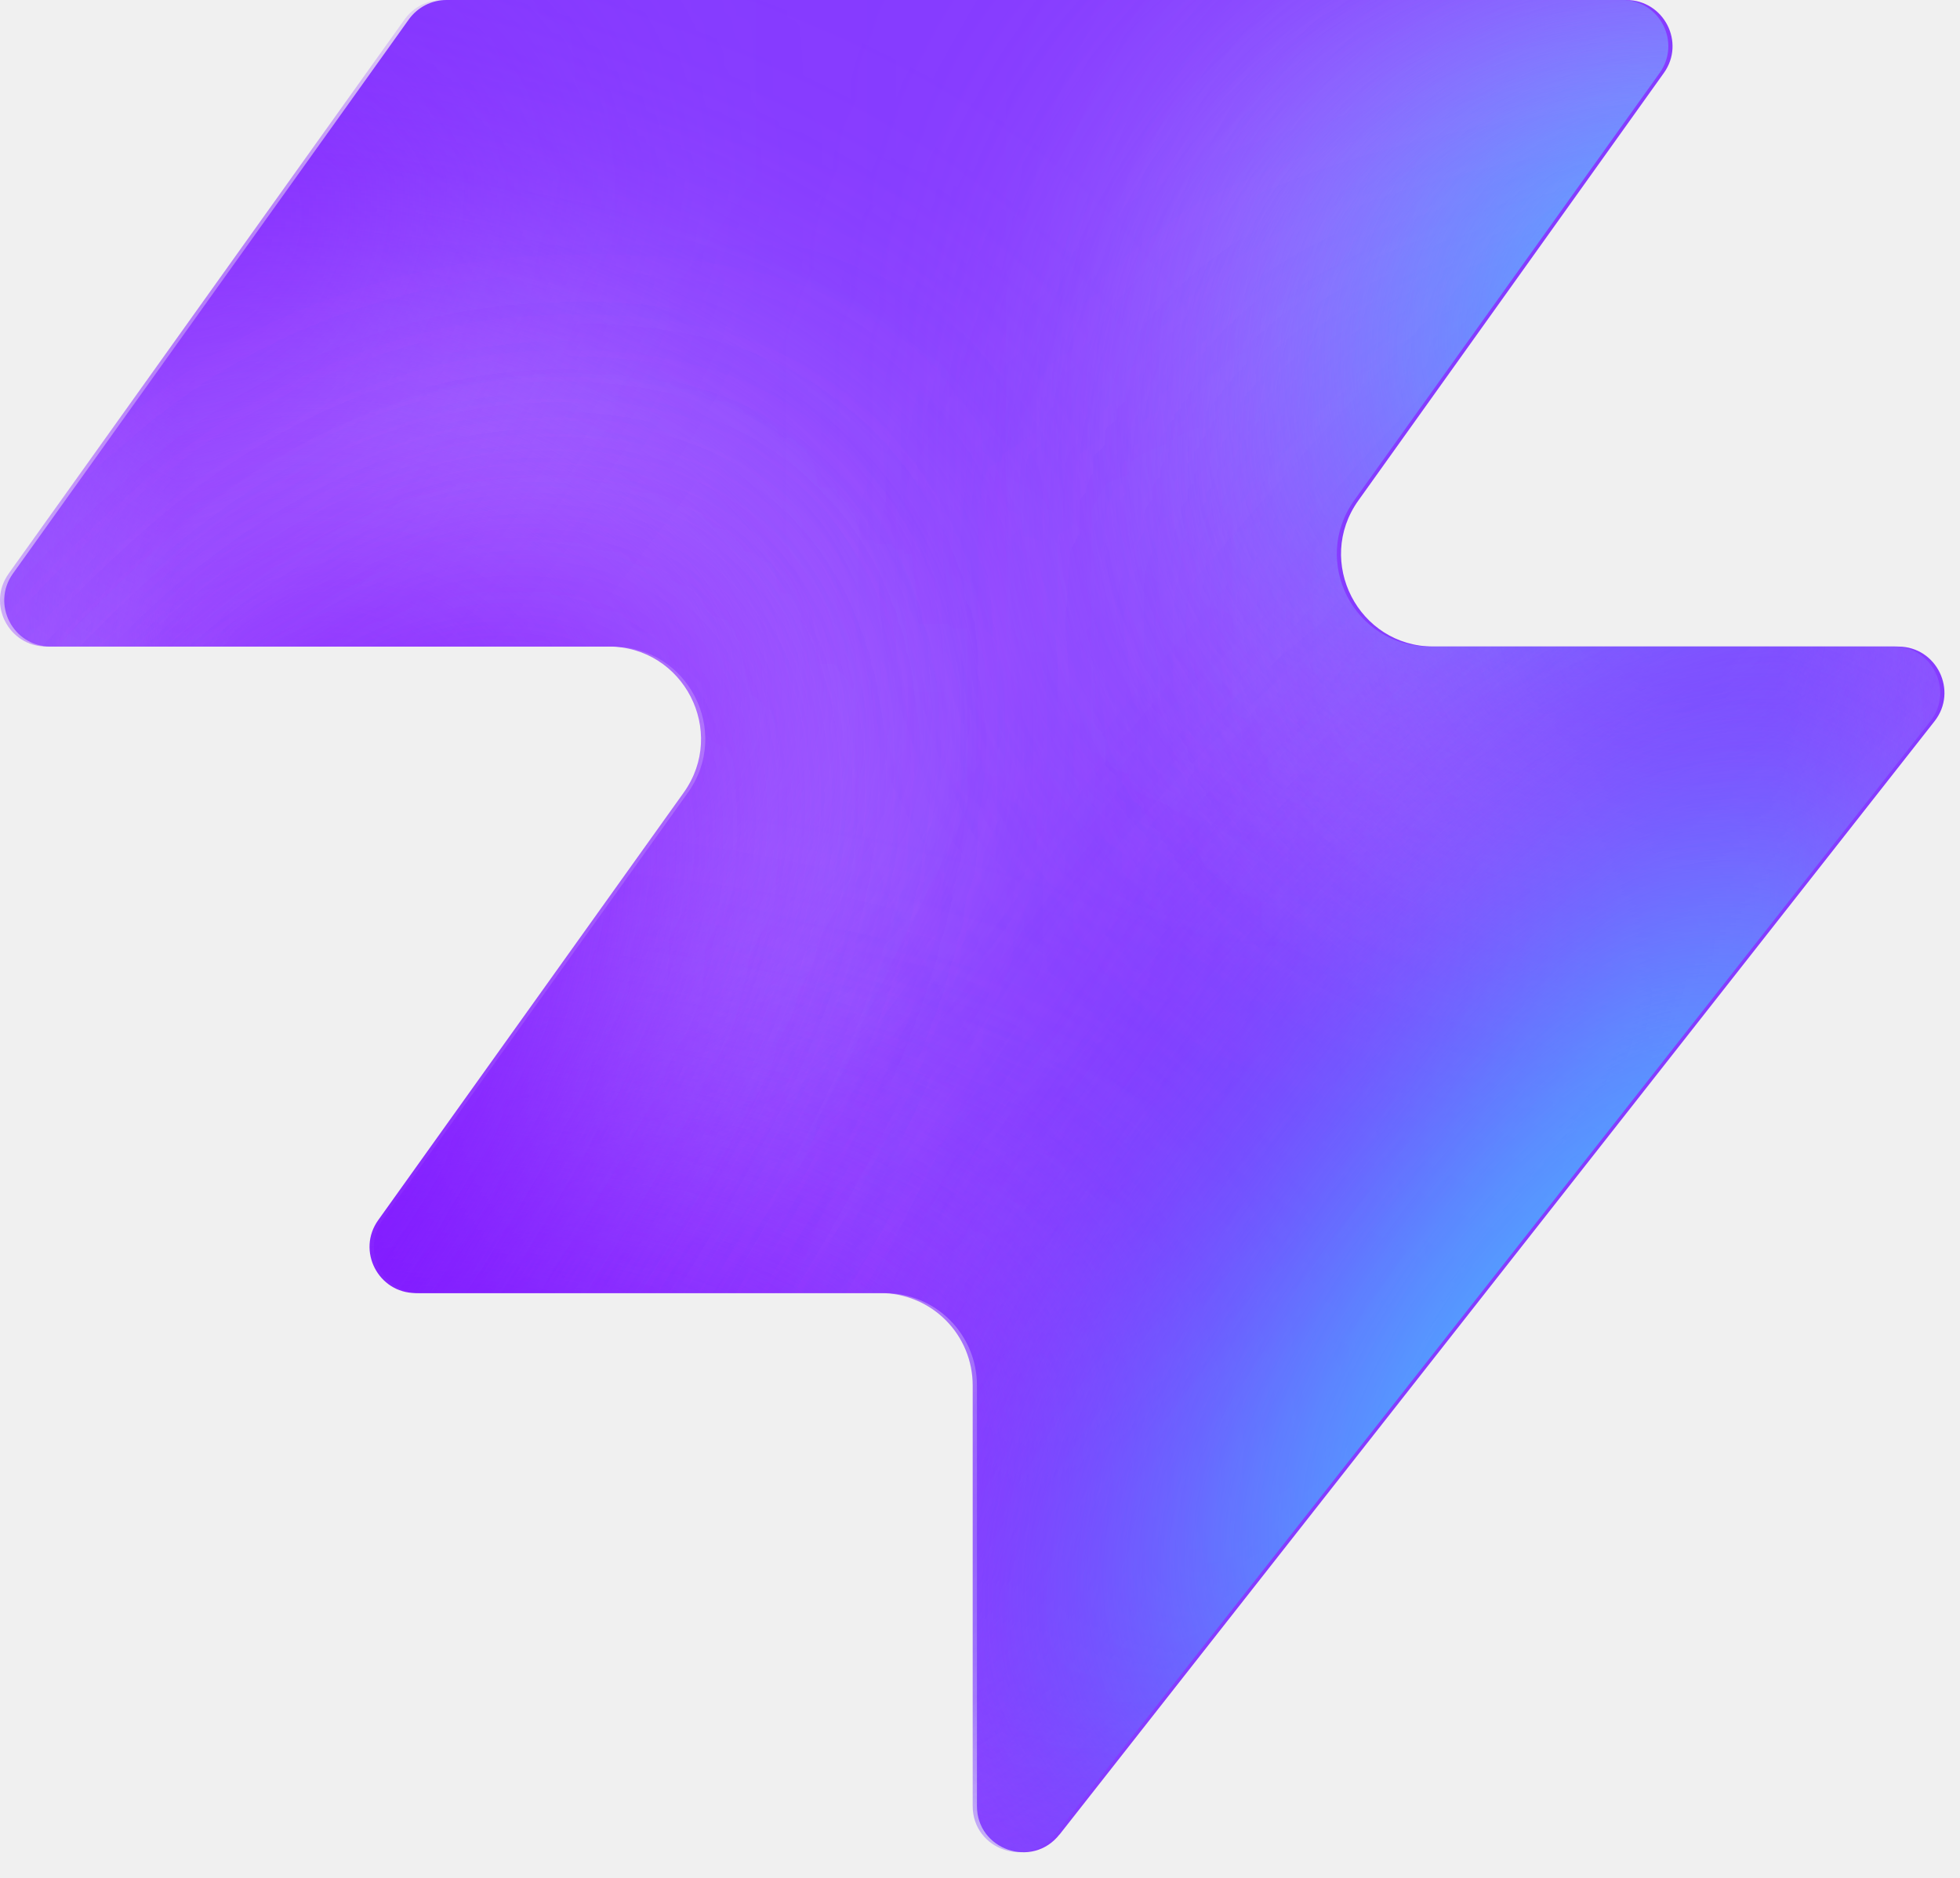
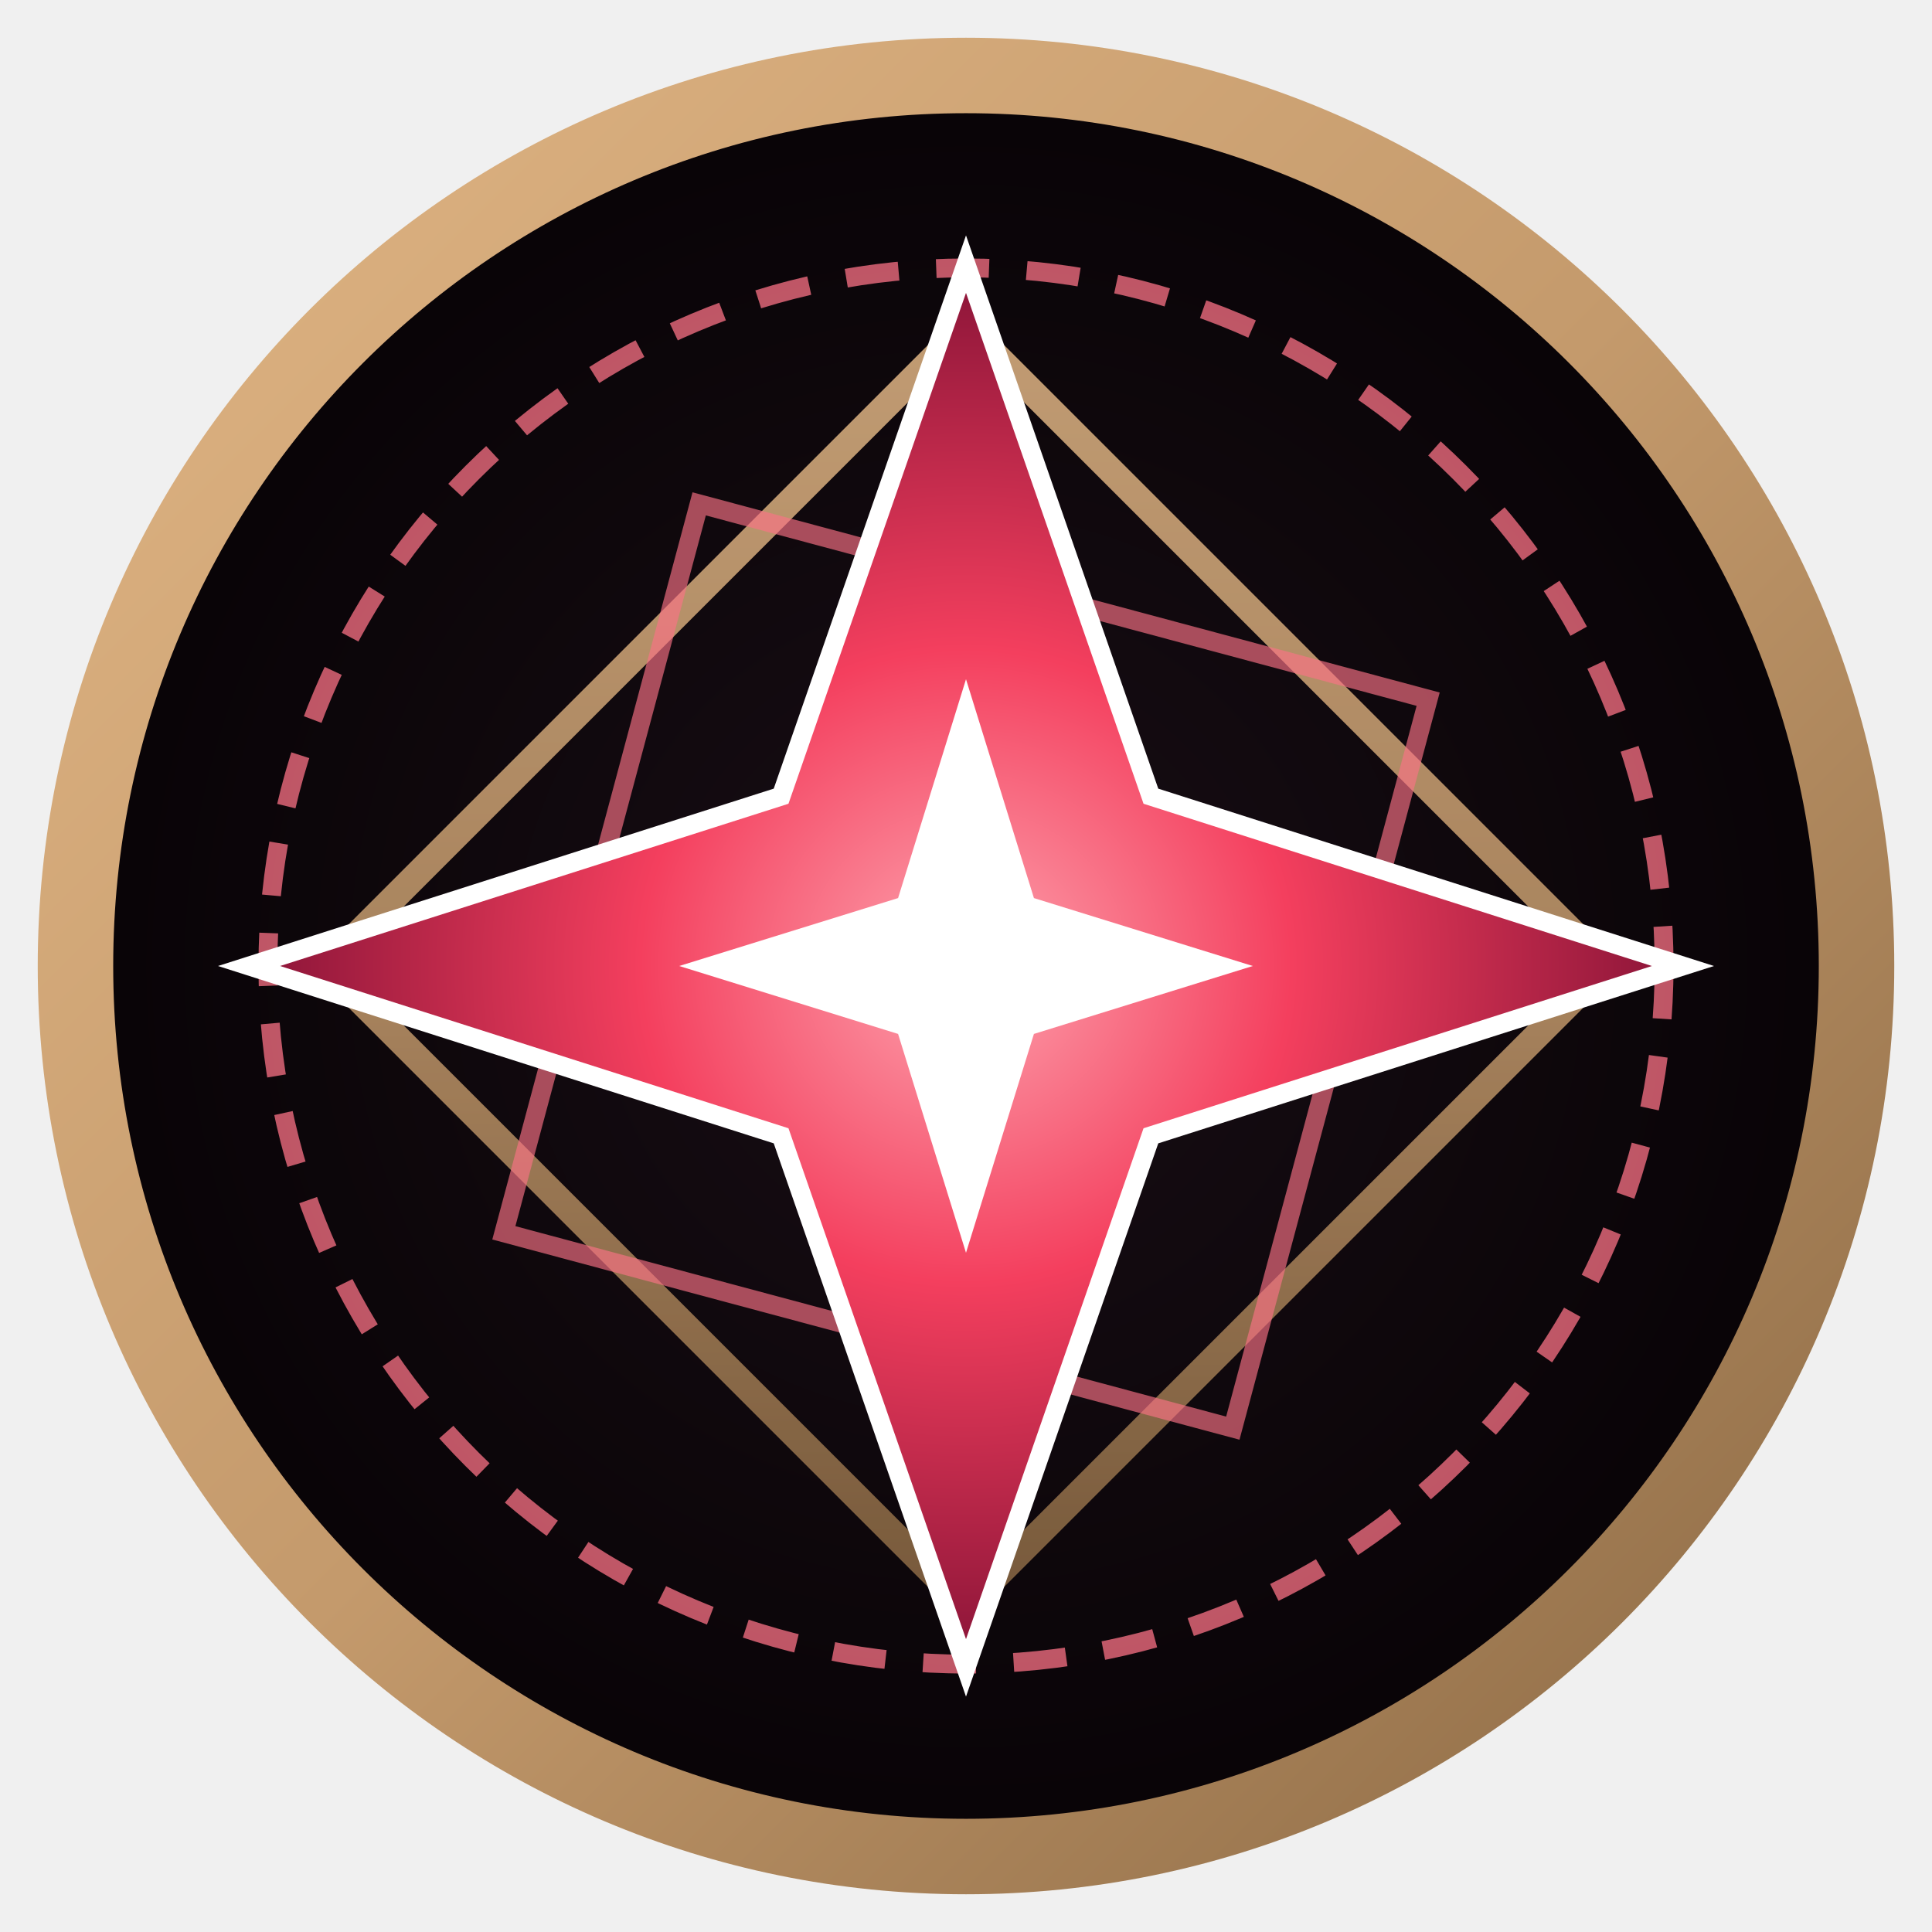
- <svg xmlns="http://www.w3.org/2000/svg" width="48" height="46" fill="none" viewBox="0 0 48 46">
-   <path fill="#863bff" d="M25.946 44.938c-.664.845-2.021.375-2.021-.698V33.937a2.26 2.26 0 0 0-2.262-2.262H10.287c-.92 0-1.456-1.04-.92-1.788l7.48-10.471c1.07-1.497 0-3.578-1.842-3.578H1.237c-.92 0-1.456-1.04-.92-1.788L10.013.474c.214-.297.556-.474.92-.474h28.894c.92 0 1.456 1.04.92 1.788l-7.48 10.471c-1.07 1.498 0 3.579 1.842 3.579h11.377c.943 0 1.473 1.088.89 1.83L25.947 44.94z" style="fill:#863bff;fill:color(display-p3 .525 .23 1);fill-opacity:1" />
-   <mask id="a" width="48" height="46" x="0" y="0" maskUnits="userSpaceOnUse" style="mask-type:alpha">
-     <path fill="#000" d="M25.842 44.938c-.664.844-2.021.375-2.021-.698V33.937a2.26 2.26 0 0 0-2.262-2.262H10.183c-.92 0-1.456-1.04-.92-1.788l7.48-10.471c1.07-1.498 0-3.579-1.842-3.579H1.133c-.92 0-1.456-1.04-.92-1.787L9.91.473c.214-.297.556-.474.92-.474h28.894c.92 0 1.456 1.04.92 1.788l-7.48 10.471c-1.07 1.498 0 3.578 1.842 3.578h11.377c.943 0 1.473 1.088.89 1.832L25.843 44.94z" style="fill:#000;fill-opacity:1" />
-   </mask>
-   <g mask="url(#a)">
-     <g filter="url(#b)">
-       <ellipse cx="5.508" cy="14.704" fill="#ede6ff" rx="5.508" ry="14.704" style="fill:#ede6ff;fill:color(display-p3 .927 .903 1);fill-opacity:1" transform="matrix(.00324 1 1 -.00324 -4.47 31.516)" />
-     </g>
-     <g filter="url(#c)">
-       <ellipse cx="10.399" cy="29.851" fill="#ede6ff" rx="10.399" ry="29.851" style="fill:#ede6ff;fill:color(display-p3 .927 .903 1);fill-opacity:1" transform="matrix(.00324 1 1 -.00324 -39.328 7.883)" />
-     </g>
-     <g filter="url(#d)">
-       <ellipse cx="5.508" cy="30.487" fill="#7e14ff" rx="5.508" ry="30.487" style="fill:#7e14ff;fill:color(display-p3 .492 .077 1);fill-opacity:1" transform="rotate(89.814 -25.913 -14.639)scale(1 -1)" />
-     </g>
-     <g filter="url(#e)">
-       <ellipse cx="5.508" cy="30.599" fill="#7e14ff" rx="5.508" ry="30.599" style="fill:#7e14ff;fill:color(display-p3 .492 .077 1);fill-opacity:1" transform="rotate(89.814 -32.644 -3.334)scale(1 -1)" />
-     </g>
-     <g filter="url(#f)">
-       <ellipse cx="5.508" cy="30.599" fill="#7e14ff" rx="5.508" ry="30.599" style="fill:#7e14ff;fill:color(display-p3 .492 .077 1);fill-opacity:1" transform="matrix(.00324 1 1 -.00324 -34.34 30.47)" />
-     </g>
-     <g filter="url(#g)">
-       <ellipse cx="14.072" cy="22.078" fill="#ede6ff" rx="14.072" ry="22.078" style="fill:#ede6ff;fill:color(display-p3 .927 .903 1);fill-opacity:1" transform="rotate(93.35 24.506 48.493)scale(-1 1)" />
-     </g>
-     <g filter="url(#h)">
-       <ellipse cx="3.47" cy="21.501" fill="#7e14ff" rx="3.47" ry="21.501" style="fill:#7e14ff;fill:color(display-p3 .492 .077 1);fill-opacity:1" transform="rotate(89.009 28.708 47.59)scale(-1 1)" />
-     </g>
-     <g filter="url(#i)">
-       <ellipse cx="3.47" cy="21.501" fill="#7e14ff" rx="3.47" ry="21.501" style="fill:#7e14ff;fill:color(display-p3 .492 .077 1);fill-opacity:1" transform="rotate(89.009 28.708 47.59)scale(-1 1)" />
-     </g>
-     <g filter="url(#j)">
-       <ellipse cx=".387" cy="8.972" fill="#7e14ff" rx="4.407" ry="29.108" style="fill:#7e14ff;fill:color(display-p3 .492 .077 1);fill-opacity:1" transform="rotate(39.51 .387 8.972)" />
-     </g>
-     <g filter="url(#k)">
-       <ellipse cx="47.523" cy="-6.092" fill="#7e14ff" rx="4.407" ry="29.108" style="fill:#7e14ff;fill:color(display-p3 .492 .077 1);fill-opacity:1" transform="rotate(37.892 47.523 -6.092)" />
-     </g>
-     <g filter="url(#l)">
-       <ellipse cx="41.412" cy="6.333" fill="#47bfff" rx="5.971" ry="9.665" style="fill:#47bfff;fill:color(display-p3 .28 .748 1);fill-opacity:1" transform="rotate(37.892 41.412 6.333)" />
-     </g>
-     <g filter="url(#m)">
-       <ellipse cx="-1.879" cy="38.332" fill="#7e14ff" rx="4.407" ry="29.108" style="fill:#7e14ff;fill:color(display-p3 .492 .077 1);fill-opacity:1" transform="rotate(37.892 -1.88 38.332)" />
-     </g>
-     <g filter="url(#n)">
-       <ellipse cx="-1.879" cy="38.332" fill="#7e14ff" rx="4.407" ry="29.108" style="fill:#7e14ff;fill:color(display-p3 .492 .077 1);fill-opacity:1" transform="rotate(37.892 -1.88 38.332)" />
-     </g>
-     <g filter="url(#o)">
-       <ellipse cx="35.651" cy="29.907" fill="#7e14ff" rx="4.407" ry="29.108" style="fill:#7e14ff;fill:color(display-p3 .492 .077 1);fill-opacity:1" transform="rotate(37.892 35.651 29.907)" />
-     </g>
-     <g filter="url(#p)">
-       <ellipse cx="38.418" cy="32.4" fill="#47bfff" rx="5.971" ry="15.297" style="fill:#47bfff;fill:color(display-p3 .28 .748 1);fill-opacity:1" transform="rotate(37.892 38.418 32.4)" />
-     </g>
-   </g>
+ <svg xmlns="http://www.w3.org/2000/svg" viewBox="0 0 512 512" width="512" height="512">
  <defs>
-     <filter id="b" width="60.045" height="41.654" x="-19.77" y="16.149" color-interpolation-filters="sRGB" filterUnits="userSpaceOnUse">
-       <feFlood flood-opacity="0" result="BackgroundImageFix" />
-       <feBlend in="SourceGraphic" in2="BackgroundImageFix" result="shape" />
-       <feGaussianBlur result="effect1_foregroundBlur_2002_17158" stdDeviation="7.659" />
-     </filter>
-     <filter id="c" width="90.34" height="51.437" x="-54.613" y="-7.533" color-interpolation-filters="sRGB" filterUnits="userSpaceOnUse">
-       <feFlood flood-opacity="0" result="BackgroundImageFix" />
-       <feBlend in="SourceGraphic" in2="BackgroundImageFix" result="shape" />
-       <feGaussianBlur result="effect1_foregroundBlur_2002_17158" stdDeviation="7.659" />
-     </filter>
-     <filter id="d" width="79.355" height="29.4" x="-49.64" y="2.03" color-interpolation-filters="sRGB" filterUnits="userSpaceOnUse">
-       <feFlood flood-opacity="0" result="BackgroundImageFix" />
-       <feBlend in="SourceGraphic" in2="BackgroundImageFix" result="shape" />
-       <feGaussianBlur result="effect1_foregroundBlur_2002_17158" stdDeviation="4.596" />
-     </filter>
-     <filter id="e" width="79.579" height="29.4" x="-45.045" y="20.029" color-interpolation-filters="sRGB" filterUnits="userSpaceOnUse">
-       <feFlood flood-opacity="0" result="BackgroundImageFix" />
-       <feBlend in="SourceGraphic" in2="BackgroundImageFix" result="shape" />
-       <feGaussianBlur result="effect1_foregroundBlur_2002_17158" stdDeviation="4.596" />
-     </filter>
-     <filter id="f" width="79.579" height="29.4" x="-43.513" y="21.178" color-interpolation-filters="sRGB" filterUnits="userSpaceOnUse">
-       <feFlood flood-opacity="0" result="BackgroundImageFix" />
-       <feBlend in="SourceGraphic" in2="BackgroundImageFix" result="shape" />
-       <feGaussianBlur result="effect1_foregroundBlur_2002_17158" stdDeviation="4.596" />
-     </filter>
-     <filter id="g" width="74.749" height="58.852" x="15.756" y="-17.901" color-interpolation-filters="sRGB" filterUnits="userSpaceOnUse">
-       <feFlood flood-opacity="0" result="BackgroundImageFix" />
-       <feBlend in="SourceGraphic" in2="BackgroundImageFix" result="shape" />
-       <feGaussianBlur result="effect1_foregroundBlur_2002_17158" stdDeviation="7.659" />
-     </filter>
-     <filter id="h" width="61.377" height="25.362" x="23.548" y="2.284" color-interpolation-filters="sRGB" filterUnits="userSpaceOnUse">
-       <feFlood flood-opacity="0" result="BackgroundImageFix" />
-       <feBlend in="SourceGraphic" in2="BackgroundImageFix" result="shape" />
-       <feGaussianBlur result="effect1_foregroundBlur_2002_17158" stdDeviation="4.596" />
-     </filter>
-     <filter id="i" width="61.377" height="25.362" x="23.548" y="2.284" color-interpolation-filters="sRGB" filterUnits="userSpaceOnUse">
-       <feFlood flood-opacity="0" result="BackgroundImageFix" />
-       <feBlend in="SourceGraphic" in2="BackgroundImageFix" result="shape" />
-       <feGaussianBlur result="effect1_foregroundBlur_2002_17158" stdDeviation="4.596" />
-     </filter>
-     <filter id="j" width="56.045" height="63.649" x="-27.636" y="-22.853" color-interpolation-filters="sRGB" filterUnits="userSpaceOnUse">
-       <feFlood flood-opacity="0" result="BackgroundImageFix" />
-       <feBlend in="SourceGraphic" in2="BackgroundImageFix" result="shape" />
-       <feGaussianBlur result="effect1_foregroundBlur_2002_17158" stdDeviation="4.596" />
-     </filter>
-     <filter id="k" width="54.814" height="64.646" x="20.116" y="-38.415" color-interpolation-filters="sRGB" filterUnits="userSpaceOnUse">
-       <feFlood flood-opacity="0" result="BackgroundImageFix" />
-       <feBlend in="SourceGraphic" in2="BackgroundImageFix" result="shape" />
-       <feGaussianBlur result="effect1_foregroundBlur_2002_17158" stdDeviation="4.596" />
-     </filter>
-     <filter id="l" width="33.541" height="35.313" x="24.641" y="-11.323" color-interpolation-filters="sRGB" filterUnits="userSpaceOnUse">
-       <feFlood flood-opacity="0" result="BackgroundImageFix" />
-       <feBlend in="SourceGraphic" in2="BackgroundImageFix" result="shape" />
-       <feGaussianBlur result="effect1_foregroundBlur_2002_17158" stdDeviation="4.596" />
-     </filter>
-     <filter id="m" width="54.814" height="64.646" x="-29.286" y="6.009" color-interpolation-filters="sRGB" filterUnits="userSpaceOnUse">
-       <feFlood flood-opacity="0" result="BackgroundImageFix" />
-       <feBlend in="SourceGraphic" in2="BackgroundImageFix" result="shape" />
-       <feGaussianBlur result="effect1_foregroundBlur_2002_17158" stdDeviation="4.596" />
-     </filter>
-     <filter id="n" width="54.814" height="64.646" x="-29.286" y="6.009" color-interpolation-filters="sRGB" filterUnits="userSpaceOnUse">
-       <feFlood flood-opacity="0" result="BackgroundImageFix" />
-       <feBlend in="SourceGraphic" in2="BackgroundImageFix" result="shape" />
-       <feGaussianBlur result="effect1_foregroundBlur_2002_17158" stdDeviation="4.596" />
-     </filter>
-     <filter id="o" width="54.814" height="64.646" x="8.244" y="-2.416" color-interpolation-filters="sRGB" filterUnits="userSpaceOnUse">
-       <feFlood flood-opacity="0" result="BackgroundImageFix" />
-       <feBlend in="SourceGraphic" in2="BackgroundImageFix" result="shape" />
-       <feGaussianBlur result="effect1_foregroundBlur_2002_17158" stdDeviation="4.596" />
-     </filter>
-     <filter id="p" width="39.409" height="43.623" x="18.713" y="10.588" color-interpolation-filters="sRGB" filterUnits="userSpaceOnUse">
-       <feFlood flood-opacity="0" result="BackgroundImageFix" />
-       <feBlend in="SourceGraphic" in2="BackgroundImageFix" result="shape" />
-       <feGaussianBlur result="effect1_foregroundBlur_2002_17158" stdDeviation="4.596" />
-     </filter>
+     <radialGradient id="bg" cx="50%" cy="50%" r="50%">
+       <stop offset="0%" stop-color="#180e15" />
+       <stop offset="100%" stop-color="#080306" />
+     </radialGradient>
+     <radialGradient id="ruby" cx="50%" cy="50%" r="50%">
+       <stop offset="0%" stop-color="#fda4af" />
+       <stop offset="45%" stop-color="#f43f5e" />
+       <stop offset="100%" stop-color="#881337" />
+     </radialGradient>
+     <linearGradient id="siteGold" x1="0%" y1="0%" x2="100%" y2="100%">
+       <stop offset="0%" stop-color="#e0b584" />
+       <stop offset="50%" stop-color="#c49a6c" />
+       <stop offset="100%" stop-color="#8a6843" />
+     </linearGradient>
  </defs>
+   <circle cx="256" cy="256" r="236" fill="url(#bg)" stroke="url(#siteGold)" stroke-width="20" />
+   <circle cx="256" cy="256" r="185" fill="none" stroke="#fb7185" stroke-width="5" stroke-dasharray="14 10" opacity="0.75" />
+   <rect x="136" y="136" width="240" height="240" fill="none" stroke="url(#siteGold)" stroke-width="7" transform="rotate(45 256 256)" opacity="0.85" />
+   <rect x="156" y="156" width="200" height="200" fill="none" stroke="#fb7185" stroke-width="5" transform="rotate(15 256 256)" opacity="0.65" />
+   <path d="M256 70 L305 211 L446 256 L305 301 L256 442 L207 301 L66 256 L207 211 Z" fill="url(#ruby)" stroke="#fff" stroke-width="5" />
+   <polygon points="256,180 274,238 332,256 274,274 256,332 238,274 180,256 238,238" fill="#ffffff" />
</svg>
